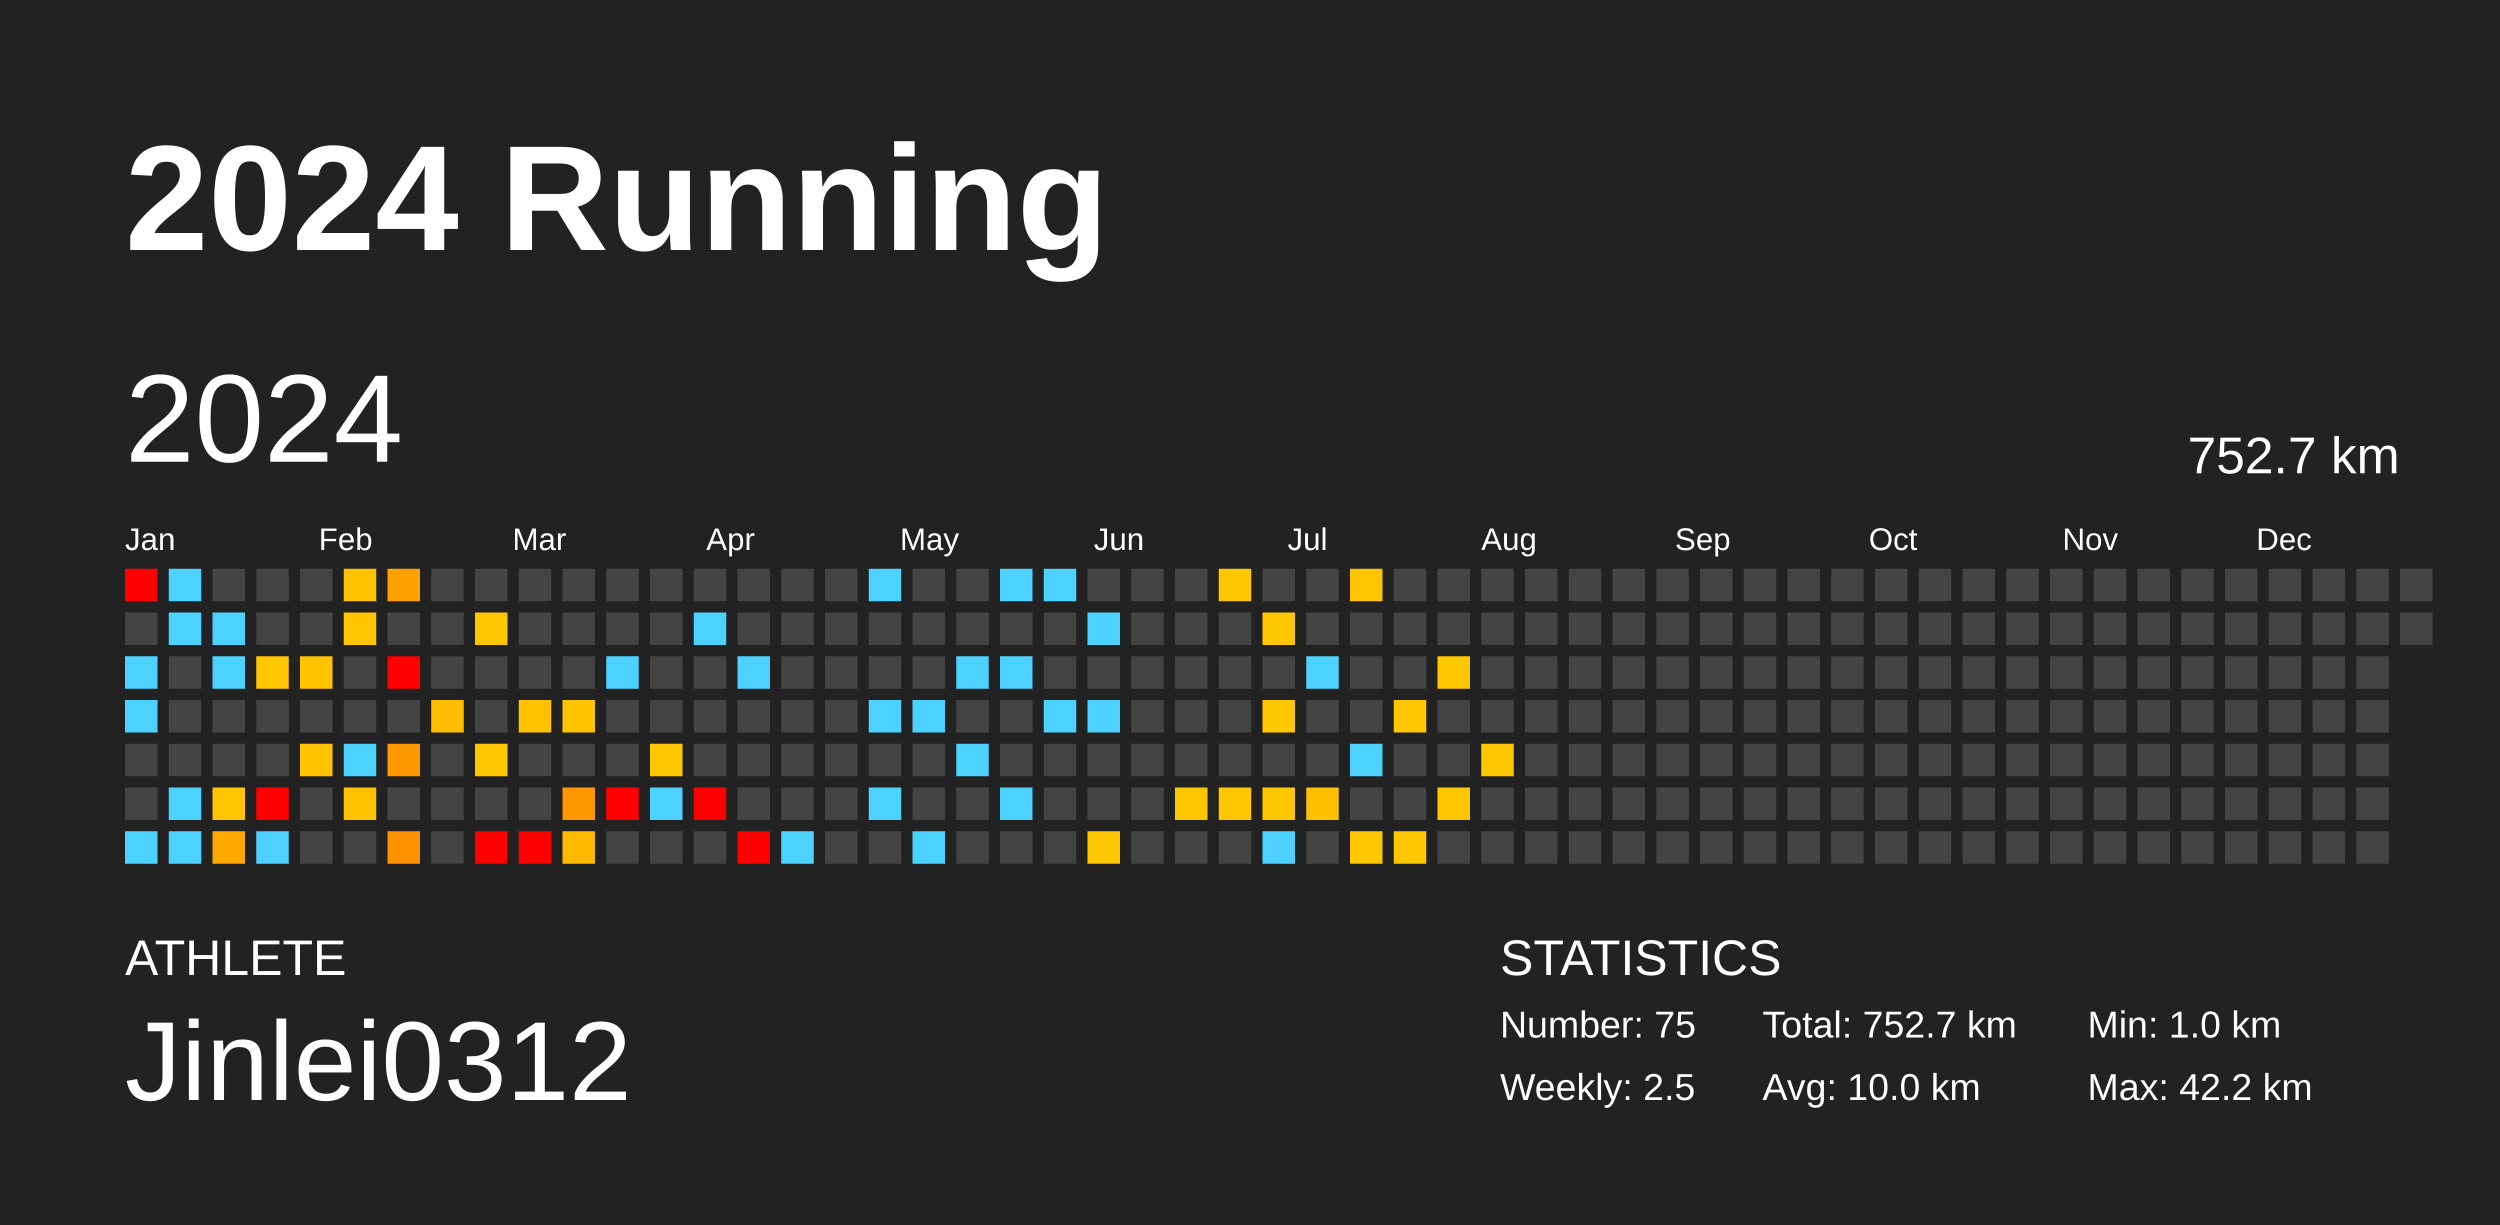
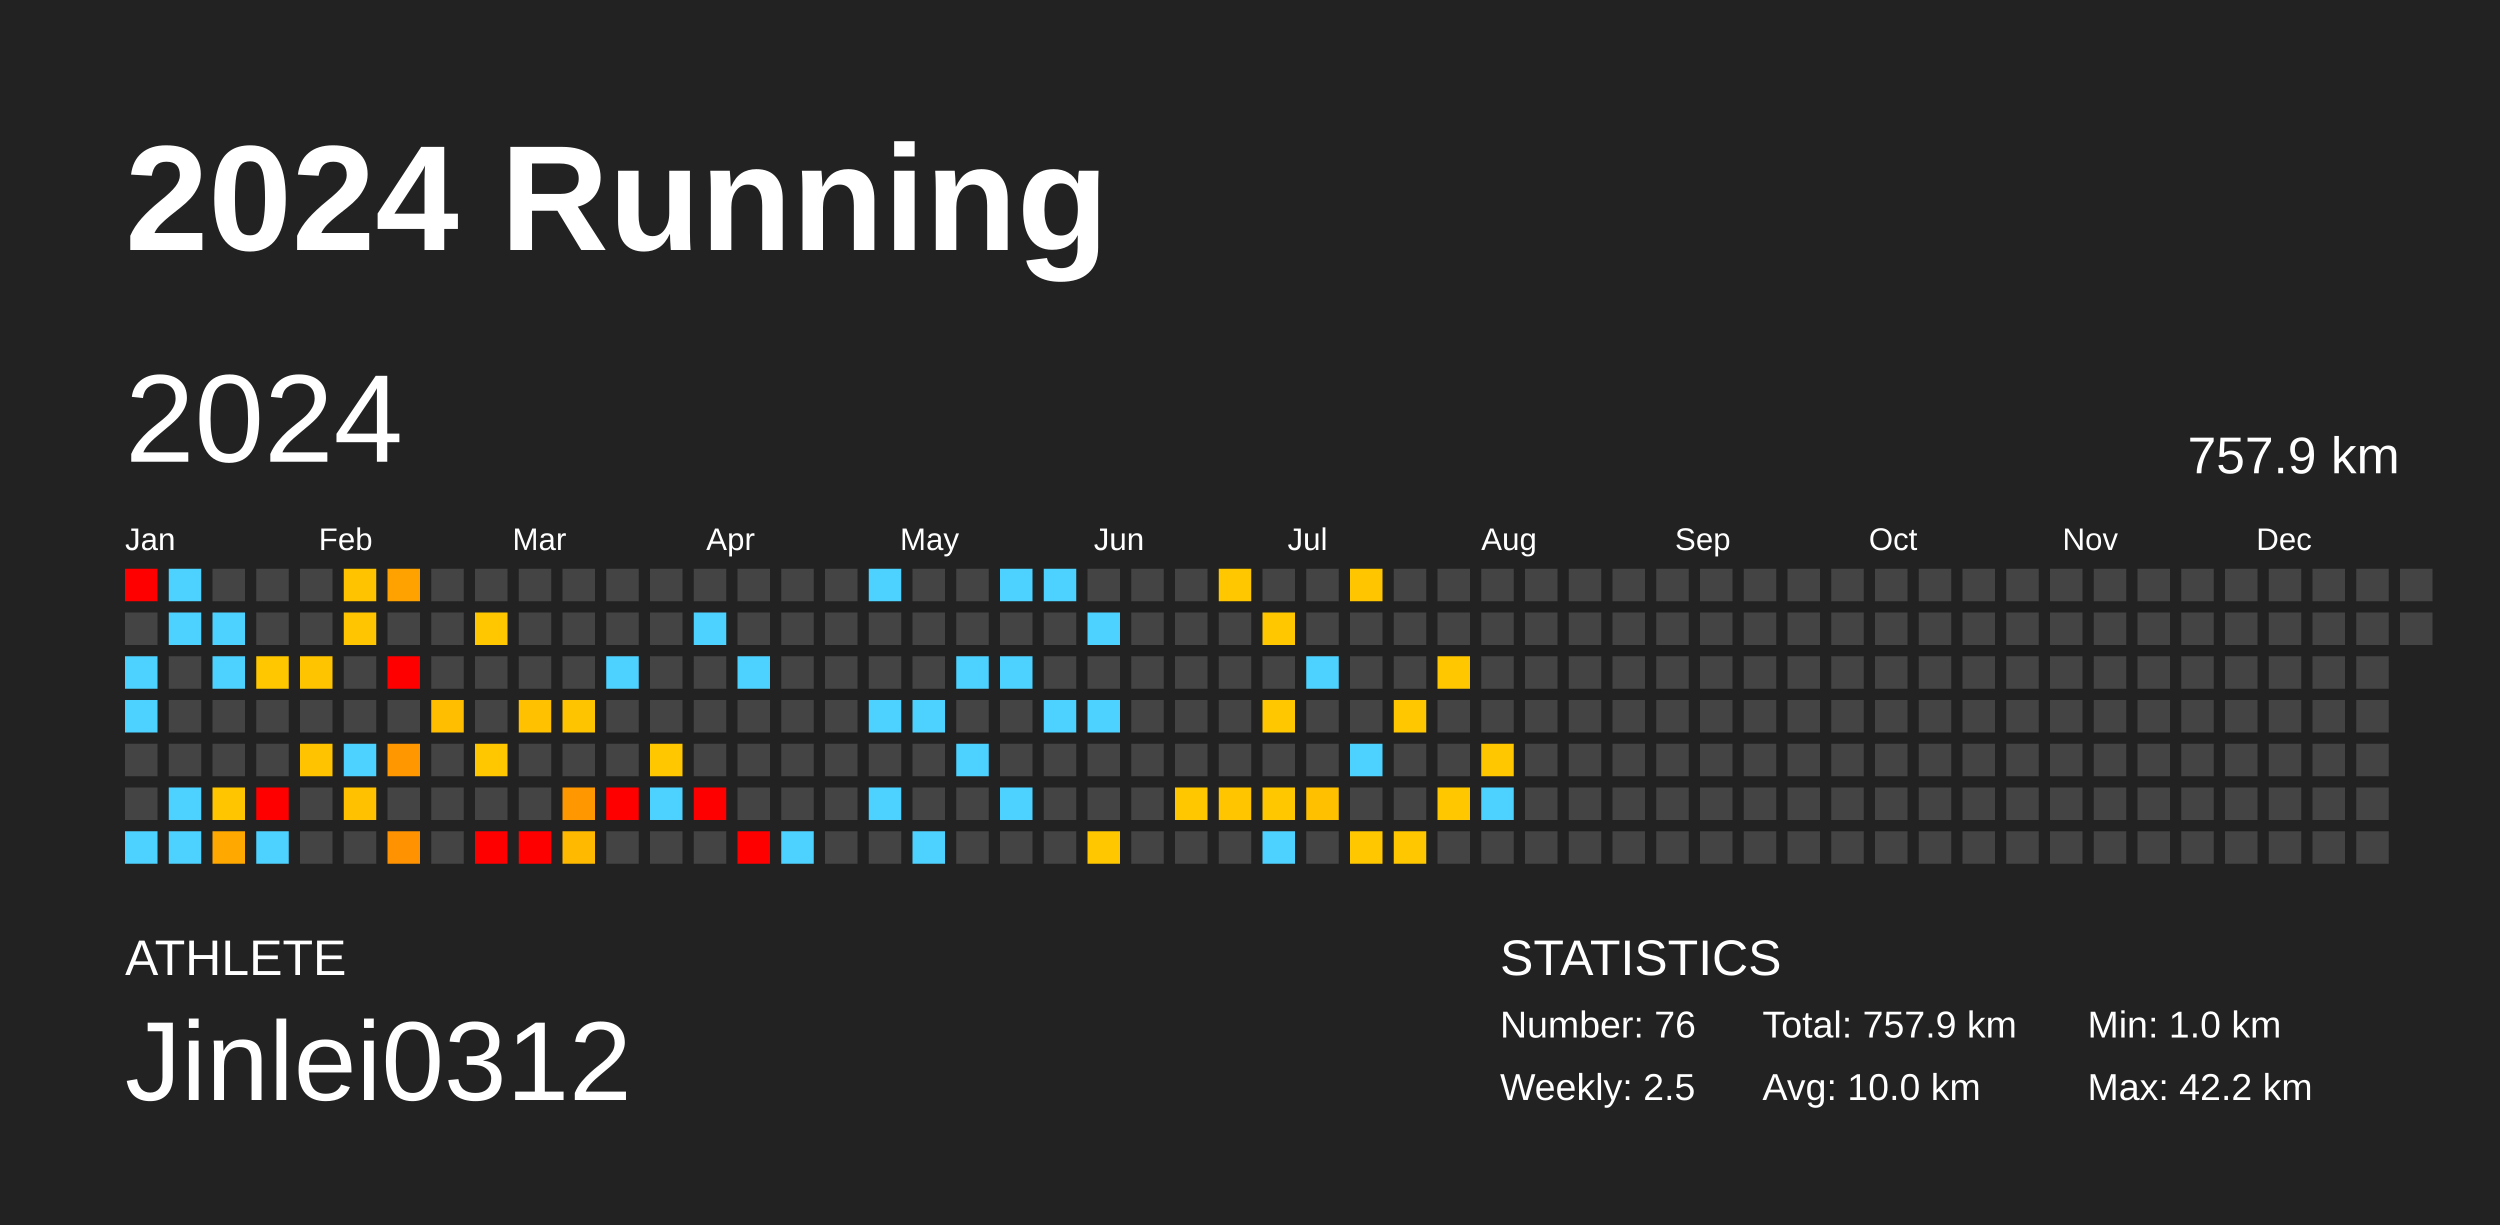
<svg xmlns="http://www.w3.org/2000/svg" baseProfile="full" height="98mm" version="1.1" viewBox="0,0,200,98" width="200mm">
  <defs />
  <rect fill="#222222" height="98" width="200" x="0" y="0" />
  <text fill="#FFFFFF" style="font-size:12px; font-family:Arial; font-weight:bold;" x="10" y="20">2024 Running</text>
  <text fill="#FFFFFF" style="font-size:4px; font-family:Arial" x="10" y="78">ATHLETE</text>
  <text fill="#FFFFFF" style="font-size:9px; font-family:Arial" x="10" y="88">Jinlei0312</text>
  <text fill="#FFFFFF" style="font-size:4px; font-family:Arial" x="120" y="78">STATISTICS</text>
-   <text fill="#FFFFFF" style="font-size:3px; font-family:Arial" x="120" y="83">Number: 75</text>
+   <text fill="#FFFFFF" style="font-size:3px; font-family:Arial" x="120" y="83">Number: 76</text>
  <text fill="#FFFFFF" style="font-size:3px; font-family:Arial" x="120" y="88">Weekly: 2.5</text>
-   <text fill="#FFFFFF" style="font-size:3px; font-family:Arial" x="141" y="83">Total: 752.7 km</text>
+   <text fill="#FFFFFF" style="font-size:3px; font-family:Arial" x="141" y="83">Total: 757.9 km</text>
  <text fill="#FFFFFF" style="font-size:3px; font-family:Arial" x="141" y="88">Avg: 10.0 km</text>
  <text fill="#FFFFFF" style="font-size:3px; font-family:Arial" x="167" y="83">Min: 1.0 km</text>
  <text fill="#FFFFFF" style="font-size:3px; font-family:Arial" x="167" y="88">Max: 42.2 km</text>
  <text dominant-baseline="hanging" fill="#FFFFFF" style="font-size:10.0px; font-family:Arial;" x="10" y="30">2024</text>
-   <text dominant-baseline="hanging" fill="#FFFFFF" style="font-size:4.125px; font-family:Arial;" x="175" y="35">752.7 km</text>
+   <text dominant-baseline="hanging" fill="#FFFFFF" style="font-size:4.125px; font-family:Arial;" x="175" y="35">757.9 km</text>
  <text fill="#FFFFFF" style="font-size:2.5px; font-family:Arial" x="10.0" y="44">Jan</text>
  <text fill="#FFFFFF" style="font-size:2.5px; font-family:Arial" x="25.5" y="44">Feb</text>
  <text fill="#FFFFFF" style="font-size:2.5px; font-family:Arial" x="41.0" y="44">Mar</text>
  <text fill="#FFFFFF" style="font-size:2.5px; font-family:Arial" x="56.5" y="44">Apr</text>
  <text fill="#FFFFFF" style="font-size:2.5px; font-family:Arial" x="72.0" y="44">May</text>
  <text fill="#FFFFFF" style="font-size:2.5px; font-family:Arial" x="87.5" y="44">Jun</text>
  <text fill="#FFFFFF" style="font-size:2.5px; font-family:Arial" x="103.0" y="44">Jul</text>
  <text fill="#FFFFFF" style="font-size:2.5px; font-family:Arial" x="118.5" y="44">Aug</text>
  <text fill="#FFFFFF" style="font-size:2.5px; font-family:Arial" x="134.0" y="44">Sep</text>
  <text fill="#FFFFFF" style="font-size:2.5px; font-family:Arial" x="149.5" y="44">Oct</text>
  <text fill="#FFFFFF" style="font-size:2.5px; font-family:Arial" x="165.0" y="44">Nov</text>
  <text fill="#FFFFFF" style="font-size:2.5px; font-family:Arial" x="180.5" y="44">Dec</text>
  <rect fill="red" height="2.6" width="2.6" x="10.0" y="45.5" />
  <rect fill="#444444" height="2.6" width="2.6" x="10.0" y="49.0" />
  <rect fill="#4dd2ff" height="2.6" width="2.6" x="10.0" y="52.5" />
  <rect fill="#4dd2ff" height="2.6" width="2.6" x="10.0" y="56.0" />
  <rect fill="#444444" height="2.6" width="2.6" x="10.0" y="59.5" />
  <rect fill="#444444" height="2.6" width="2.6" x="10.0" y="63.0" />
  <rect fill="#4dd2ff" height="2.6" width="2.6" x="10.0" y="66.5" />
  <rect fill="#4dd2ff" height="2.6" width="2.6" x="13.5" y="45.5" />
  <rect fill="#4dd2ff" height="2.6" width="2.6" x="13.5" y="49.0" />
  <rect fill="#444444" height="2.6" width="2.6" x="13.5" y="52.5" />
  <rect fill="#444444" height="2.6" width="2.6" x="13.5" y="56.0" />
  <rect fill="#444444" height="2.6" width="2.6" x="13.5" y="59.5" />
  <rect fill="#4dd2ff" height="2.6" width="2.6" x="13.5" y="63.0" />
  <rect fill="#4dd2ff" height="2.6" width="2.6" x="13.5" y="66.5" />
  <rect fill="#444444" height="2.6" width="2.6" x="17.0" y="45.5" />
  <rect fill="#4dd2ff" height="2.6" width="2.6" x="17.0" y="49.0" />
  <rect fill="#4dd2ff" height="2.6" width="2.6" x="17.0" y="52.5" />
  <rect fill="#444444" height="2.6" width="2.6" x="17.0" y="56.0" />
  <rect fill="#444444" height="2.6" width="2.6" x="17.0" y="59.5" />
  <rect fill="#ffc600" height="2.6" width="2.6" x="17.0" y="63.0" />
  <rect fill="#ffa800" height="2.6" width="2.6" x="17.0" y="66.5" />
  <rect fill="#444444" height="2.6" width="2.6" x="20.5" y="45.5" />
  <rect fill="#444444" height="2.6" width="2.6" x="20.5" y="49.0" />
  <rect fill="#ffc700" height="2.6" width="2.6" x="20.5" y="52.5" />
  <rect fill="#444444" height="2.6" width="2.6" x="20.5" y="56.0" />
  <rect fill="#444444" height="2.6" width="2.6" x="20.5" y="59.5" />
  <rect fill="red" height="2.6" width="2.6" x="20.5" y="63.0" />
  <rect fill="#4dd2ff" height="2.6" width="2.6" x="20.5" y="66.5" />
  <rect fill="#444444" height="2.6" width="2.6" x="24.0" y="45.5" />
  <rect fill="#444444" height="2.6" width="2.6" x="24.0" y="49.0" />
  <rect fill="#ffc400" height="2.6" width="2.6" x="24.0" y="52.5" />
  <rect fill="#444444" height="2.6" width="2.6" x="24.0" y="56.0" />
  <rect fill="#ffc300" height="2.6" width="2.6" x="24.0" y="59.5" />
  <rect fill="#444444" height="2.6" width="2.6" x="24.0" y="63.0" />
  <rect fill="#444444" height="2.6" width="2.6" x="24.0" y="66.5" />
  <rect fill="#ffc300" height="2.6" width="2.6" x="27.5" y="45.5" />
  <rect fill="#ffc500" height="2.6" width="2.6" x="27.5" y="49.0" />
  <rect fill="#444444" height="2.6" width="2.6" x="27.5" y="52.5" />
  <rect fill="#444444" height="2.6" width="2.6" x="27.5" y="56.0" />
  <rect fill="#4dd2ff" height="2.6" width="2.6" x="27.5" y="59.5" />
  <rect fill="#ffc100" height="2.6" width="2.6" x="27.5" y="63.0" />
  <rect fill="#444444" height="2.6" width="2.6" x="27.5" y="66.5" />
  <rect fill="#ffa200" height="2.6" width="2.6" x="31.0" y="45.5" />
  <rect fill="#444444" height="2.6" width="2.6" x="31.0" y="49.0" />
  <rect fill="red" height="2.6" width="2.6" x="31.0" y="52.5" />
  <rect fill="#444444" height="2.6" width="2.6" x="31.0" y="56.0" />
  <rect fill="#ff9800" height="2.6" width="2.6" x="31.0" y="59.5" />
  <rect fill="#444444" height="2.6" width="2.6" x="31.0" y="63.0" />
  <rect fill="#ff9200" height="2.6" width="2.6" x="31.0" y="66.5" />
  <rect fill="#444444" height="2.6" width="2.6" x="34.5" y="45.5" />
  <rect fill="#444444" height="2.6" width="2.6" x="34.5" y="49.0" />
  <rect fill="#444444" height="2.6" width="2.6" x="34.5" y="52.5" />
  <rect fill="#ffbf00" height="2.6" width="2.6" x="34.5" y="56.0" />
  <rect fill="#444444" height="2.6" width="2.6" x="34.5" y="59.5" />
  <rect fill="#444444" height="2.6" width="2.6" x="34.5" y="63.0" />
  <rect fill="#444444" height="2.6" width="2.6" x="34.5" y="66.5" />
  <rect fill="#444444" height="2.6" width="2.6" x="38.0" y="45.5" />
  <rect fill="#ffc700" height="2.6" width="2.6" x="38.0" y="49.0" />
  <rect fill="#444444" height="2.6" width="2.6" x="38.0" y="52.5" />
  <rect fill="#444444" height="2.6" width="2.6" x="38.0" y="56.0" />
  <rect fill="#ffc700" height="2.6" width="2.6" x="38.0" y="59.5" />
  <rect fill="#444444" height="2.6" width="2.6" x="38.0" y="63.0" />
  <rect fill="red" height="2.6" width="2.6" x="38.0" y="66.5" />
  <rect fill="#444444" height="2.6" width="2.6" x="41.5" y="45.5" />
  <rect fill="#444444" height="2.6" width="2.6" x="41.5" y="49.0" />
  <rect fill="#444444" height="2.6" width="2.6" x="41.5" y="52.5" />
  <rect fill="#ffc100" height="2.6" width="2.6" x="41.5" y="56.0" />
  <rect fill="#444444" height="2.6" width="2.6" x="41.5" y="59.5" />
  <rect fill="#444444" height="2.6" width="2.6" x="41.5" y="63.0" />
  <rect fill="red" height="2.6" width="2.6" x="41.5" y="66.5" />
  <rect fill="#444444" height="2.6" width="2.6" x="45.0" y="45.5" />
  <rect fill="#444444" height="2.6" width="2.6" x="45.0" y="49.0" />
  <rect fill="#444444" height="2.6" width="2.6" x="45.0" y="52.5" />
  <rect fill="#ffc400" height="2.6" width="2.6" x="45.0" y="56.0" />
  <rect fill="#444444" height="2.6" width="2.6" x="45.0" y="59.5" />
  <rect fill="#ff9800" height="2.6" width="2.6" x="45.0" y="63.0" />
  <rect fill="#ffba00" height="2.6" width="2.6" x="45.0" y="66.5" />
  <rect fill="#444444" height="2.6" width="2.6" x="48.5" y="45.5" />
  <rect fill="#444444" height="2.6" width="2.6" x="48.5" y="49.0" />
  <rect fill="#4dd2ff" height="2.6" width="2.6" x="48.5" y="52.5" />
  <rect fill="#444444" height="2.6" width="2.6" x="48.5" y="56.0" />
  <rect fill="#444444" height="2.6" width="2.6" x="48.5" y="59.5" />
  <rect fill="red" height="2.6" width="2.6" x="48.5" y="63.0" />
  <rect fill="#444444" height="2.6" width="2.6" x="48.5" y="66.5" />
  <rect fill="#444444" height="2.6" width="2.6" x="52.0" y="45.5" />
  <rect fill="#444444" height="2.6" width="2.6" x="52.0" y="49.0" />
  <rect fill="#444444" height="2.6" width="2.6" x="52.0" y="52.5" />
  <rect fill="#444444" height="2.6" width="2.6" x="52.0" y="56.0" />
  <rect fill="#ffc700" height="2.6" width="2.6" x="52.0" y="59.5" />
  <rect fill="#4dd2ff" height="2.6" width="2.6" x="52.0" y="63.0" />
  <rect fill="#444444" height="2.6" width="2.6" x="52.0" y="66.5" />
  <rect fill="#444444" height="2.6" width="2.6" x="55.5" y="45.5" />
  <rect fill="#4dd2ff" height="2.6" width="2.6" x="55.5" y="49.0" />
  <rect fill="#444444" height="2.6" width="2.6" x="55.5" y="52.5" />
  <rect fill="#444444" height="2.6" width="2.6" x="55.5" y="56.0" />
  <rect fill="#444444" height="2.6" width="2.6" x="55.5" y="59.5" />
  <rect fill="red" height="2.6" width="2.6" x="55.5" y="63.0" />
  <rect fill="#444444" height="2.6" width="2.6" x="55.5" y="66.5" />
  <rect fill="#444444" height="2.6" width="2.6" x="59.0" y="45.5" />
  <rect fill="#444444" height="2.6" width="2.6" x="59.0" y="49.0" />
  <rect fill="#4dd2ff" height="2.6" width="2.6" x="59.0" y="52.5" />
  <rect fill="#444444" height="2.6" width="2.6" x="59.0" y="56.0" />
  <rect fill="#444444" height="2.6" width="2.6" x="59.0" y="59.5" />
  <rect fill="#444444" height="2.6" width="2.6" x="59.0" y="63.0" />
  <rect fill="red" height="2.6" width="2.6" x="59.0" y="66.5" />
  <rect fill="#444444" height="2.6" width="2.6" x="62.5" y="45.5" />
  <rect fill="#444444" height="2.6" width="2.6" x="62.5" y="49.0" />
  <rect fill="#444444" height="2.6" width="2.6" x="62.5" y="52.5" />
  <rect fill="#444444" height="2.6" width="2.6" x="62.5" y="56.0" />
  <rect fill="#444444" height="2.6" width="2.6" x="62.5" y="59.5" />
  <rect fill="#444444" height="2.6" width="2.6" x="62.5" y="63.0" />
  <rect fill="#4dd2ff" height="2.6" width="2.6" x="62.5" y="66.5" />
  <rect fill="#444444" height="2.6" width="2.6" x="66.0" y="45.5" />
  <rect fill="#444444" height="2.6" width="2.6" x="66.0" y="49.0" />
  <rect fill="#444444" height="2.6" width="2.6" x="66.0" y="52.5" />
  <rect fill="#444444" height="2.6" width="2.6" x="66.0" y="56.0" />
  <rect fill="#444444" height="2.6" width="2.6" x="66.0" y="59.5" />
  <rect fill="#444444" height="2.6" width="2.6" x="66.0" y="63.0" />
  <rect fill="#444444" height="2.6" width="2.6" x="66.0" y="66.5" />
  <rect fill="#4dd2ff" height="2.6" width="2.6" x="69.5" y="45.5" />
  <rect fill="#444444" height="2.6" width="2.6" x="69.5" y="49.0" />
  <rect fill="#444444" height="2.6" width="2.6" x="69.5" y="52.5" />
  <rect fill="#4dd2ff" height="2.6" width="2.6" x="69.5" y="56.0" />
  <rect fill="#444444" height="2.6" width="2.6" x="69.5" y="59.5" />
  <rect fill="#4dd2ff" height="2.6" width="2.6" x="69.5" y="63.0" />
  <rect fill="#444444" height="2.6" width="2.6" x="69.5" y="66.5" />
  <rect fill="#444444" height="2.6" width="2.6" x="73.0" y="45.5" />
  <rect fill="#444444" height="2.6" width="2.6" x="73.0" y="49.0" />
  <rect fill="#444444" height="2.6" width="2.6" x="73.0" y="52.5" />
  <rect fill="#4dd2ff" height="2.6" width="2.6" x="73.0" y="56.0" />
  <rect fill="#444444" height="2.6" width="2.6" x="73.0" y="59.5" />
  <rect fill="#444444" height="2.6" width="2.6" x="73.0" y="63.0" />
  <rect fill="#4dd2ff" height="2.6" width="2.6" x="73.0" y="66.5" />
  <rect fill="#444444" height="2.6" width="2.6" x="76.5" y="45.5" />
  <rect fill="#444444" height="2.6" width="2.6" x="76.5" y="49.0" />
  <rect fill="#4dd2ff" height="2.6" width="2.6" x="76.5" y="52.5" />
  <rect fill="#444444" height="2.6" width="2.6" x="76.5" y="56.0" />
  <rect fill="#4dd2ff" height="2.6" width="2.6" x="76.5" y="59.5" />
  <rect fill="#444444" height="2.6" width="2.6" x="76.5" y="63.0" />
  <rect fill="#444444" height="2.6" width="2.6" x="76.5" y="66.5" />
  <rect fill="#4dd2ff" height="2.6" width="2.6" x="80.0" y="45.5" />
  <rect fill="#444444" height="2.6" width="2.6" x="80.0" y="49.0" />
  <rect fill="#4dd2ff" height="2.6" width="2.6" x="80.0" y="52.5" />
  <rect fill="#444444" height="2.6" width="2.6" x="80.0" y="56.0" />
  <rect fill="#444444" height="2.6" width="2.6" x="80.0" y="59.5" />
  <rect fill="#4dd2ff" height="2.6" width="2.6" x="80.0" y="63.0" />
  <rect fill="#444444" height="2.6" width="2.6" x="80.0" y="66.5" />
  <rect fill="#4dd2ff" height="2.6" width="2.6" x="83.5" y="45.5" />
  <rect fill="#444444" height="2.6" width="2.6" x="83.5" y="49.0" />
  <rect fill="#444444" height="2.6" width="2.6" x="83.5" y="52.5" />
  <rect fill="#4dd2ff" height="2.6" width="2.6" x="83.5" y="56.0" />
  <rect fill="#444444" height="2.6" width="2.6" x="83.5" y="59.5" />
  <rect fill="#444444" height="2.6" width="2.6" x="83.5" y="63.0" />
  <rect fill="#444444" height="2.6" width="2.6" x="83.5" y="66.5" />
  <rect fill="#444444" height="2.6" width="2.6" x="87.0" y="45.5" />
  <rect fill="#4dd2ff" height="2.6" width="2.6" x="87.0" y="49.0" />
  <rect fill="#444444" height="2.6" width="2.6" x="87.0" y="52.5" />
  <rect fill="#4dd2ff" height="2.6" width="2.6" x="87.0" y="56.0" />
  <rect fill="#444444" height="2.6" width="2.6" x="87.0" y="59.5" />
  <rect fill="#444444" height="2.6" width="2.6" x="87.0" y="63.0" />
  <rect fill="#ffc700" height="2.6" width="2.6" x="87.0" y="66.5" />
  <rect fill="#444444" height="2.6" width="2.6" x="90.5" y="45.5" />
  <rect fill="#444444" height="2.6" width="2.6" x="90.5" y="49.0" />
  <rect fill="#444444" height="2.6" width="2.6" x="90.5" y="52.5" />
  <rect fill="#444444" height="2.6" width="2.6" x="90.5" y="56.0" />
  <rect fill="#444444" height="2.6" width="2.6" x="90.5" y="59.5" />
  <rect fill="#444444" height="2.6" width="2.6" x="90.5" y="63.0" />
  <rect fill="#444444" height="2.6" width="2.6" x="90.5" y="66.5" />
  <rect fill="#444444" height="2.6" width="2.6" x="94.0" y="45.5" />
  <rect fill="#444444" height="2.6" width="2.6" x="94.0" y="49.0" />
  <rect fill="#444444" height="2.6" width="2.6" x="94.0" y="52.5" />
  <rect fill="#444444" height="2.6" width="2.6" x="94.0" y="56.0" />
  <rect fill="#444444" height="2.6" width="2.6" x="94.0" y="59.5" />
  <rect fill="#ffc700" height="2.6" width="2.6" x="94.0" y="63.0" />
  <rect fill="#444444" height="2.6" width="2.6" x="94.0" y="66.5" />
  <rect fill="#ffc700" height="2.6" width="2.6" x="97.5" y="45.5" />
  <rect fill="#444444" height="2.6" width="2.6" x="97.5" y="49.0" />
  <rect fill="#444444" height="2.6" width="2.6" x="97.5" y="52.5" />
  <rect fill="#444444" height="2.6" width="2.6" x="97.5" y="56.0" />
  <rect fill="#444444" height="2.6" width="2.6" x="97.5" y="59.5" />
  <rect fill="#ffc600" height="2.6" width="2.6" x="97.5" y="63.0" />
  <rect fill="#444444" height="2.6" width="2.6" x="97.5" y="66.5" />
  <rect fill="#444444" height="2.6" width="2.6" x="101.0" y="45.5" />
  <rect fill="#ffc700" height="2.6" width="2.6" x="101.0" y="49.0" />
  <rect fill="#444444" height="2.6" width="2.6" x="101.0" y="52.5" />
  <rect fill="#ffc700" height="2.6" width="2.6" x="101.0" y="56.0" />
  <rect fill="#444444" height="2.6" width="2.6" x="101.0" y="59.5" />
  <rect fill="#ffc700" height="2.6" width="2.6" x="101.0" y="63.0" />
  <rect fill="#4dd2ff" height="2.6" width="2.6" x="101.0" y="66.5" />
  <rect fill="#444444" height="2.6" width="2.6" x="104.5" y="45.5" />
  <rect fill="#444444" height="2.6" width="2.6" x="104.5" y="49.0" />
  <rect fill="#4dd2ff" height="2.6" width="2.6" x="104.5" y="52.5" />
  <rect fill="#444444" height="2.6" width="2.6" x="104.5" y="56.0" />
  <rect fill="#444444" height="2.6" width="2.6" x="104.5" y="59.5" />
  <rect fill="#ffc000" height="2.6" width="2.6" x="104.5" y="63.0" />
  <rect fill="#444444" height="2.6" width="2.6" x="104.5" y="66.5" />
  <rect fill="#ffc600" height="2.6" width="2.6" x="108.0" y="45.5" />
  <rect fill="#444444" height="2.6" width="2.6" x="108.0" y="49.0" />
  <rect fill="#444444" height="2.6" width="2.6" x="108.0" y="52.5" />
  <rect fill="#444444" height="2.6" width="2.6" x="108.0" y="56.0" />
  <rect fill="#4dd2ff" height="2.6" width="2.6" x="108.0" y="59.5" />
  <rect fill="#444444" height="2.6" width="2.6" x="108.0" y="63.0" />
  <rect fill="#ffc700" height="2.6" width="2.6" x="108.0" y="66.5" />
  <rect fill="#444444" height="2.6" width="2.6" x="111.5" y="45.5" />
  <rect fill="#444444" height="2.6" width="2.6" x="111.5" y="49.0" />
  <rect fill="#444444" height="2.6" width="2.6" x="111.5" y="52.5" />
  <rect fill="#ffc700" height="2.6" width="2.6" x="111.5" y="56.0" />
  <rect fill="#444444" height="2.6" width="2.6" x="111.5" y="59.5" />
  <rect fill="#444444" height="2.6" width="2.6" x="111.5" y="63.0" />
  <rect fill="#ffc700" height="2.6" width="2.6" x="111.5" y="66.5" />
  <rect fill="#444444" height="2.6" width="2.6" x="115.0" y="45.5" />
  <rect fill="#444444" height="2.6" width="2.6" x="115.0" y="49.0" />
  <rect fill="#ffc700" height="2.6" width="2.6" x="115.0" y="52.5" />
  <rect fill="#444444" height="2.6" width="2.6" x="115.0" y="56.0" />
  <rect fill="#444444" height="2.6" width="2.6" x="115.0" y="59.5" />
  <rect fill="#ffc700" height="2.6" width="2.6" x="115.0" y="63.0" />
  <rect fill="#444444" height="2.6" width="2.6" x="115.0" y="66.5" />
  <rect fill="#444444" height="2.6" width="2.6" x="118.5" y="45.5" />
  <rect fill="#444444" height="2.6" width="2.6" x="118.5" y="49.0" />
  <rect fill="#444444" height="2.6" width="2.6" x="118.5" y="52.5" />
  <rect fill="#444444" height="2.6" width="2.6" x="118.5" y="56.0" />
  <rect fill="#ffc700" height="2.6" width="2.6" x="118.5" y="59.5" />
-   <rect fill="#444444" height="2.6" width="2.6" x="118.5" y="63.0" />
+   <rect fill="#4dd2ff" height="2.6" width="2.6" x="118.5" y="63.0" />
  <rect fill="#444444" height="2.6" width="2.6" x="118.5" y="66.5" />
  <rect fill="#444444" height="2.6" width="2.6" x="122.0" y="45.5" />
  <rect fill="#444444" height="2.6" width="2.6" x="122.0" y="49.0" />
  <rect fill="#444444" height="2.6" width="2.6" x="122.0" y="52.5" />
  <rect fill="#444444" height="2.6" width="2.6" x="122.0" y="56.0" />
  <rect fill="#444444" height="2.6" width="2.6" x="122.0" y="59.5" />
  <rect fill="#444444" height="2.6" width="2.6" x="122.0" y="63.0" />
  <rect fill="#444444" height="2.6" width="2.6" x="122.0" y="66.5" />
  <rect fill="#444444" height="2.6" width="2.6" x="125.5" y="45.5" />
  <rect fill="#444444" height="2.6" width="2.6" x="125.5" y="49.0" />
  <rect fill="#444444" height="2.6" width="2.6" x="125.5" y="52.5" />
  <rect fill="#444444" height="2.6" width="2.6" x="125.5" y="56.0" />
  <rect fill="#444444" height="2.6" width="2.6" x="125.5" y="59.5" />
  <rect fill="#444444" height="2.6" width="2.6" x="125.5" y="63.0" />
  <rect fill="#444444" height="2.6" width="2.6" x="125.5" y="66.5" />
  <rect fill="#444444" height="2.6" width="2.6" x="129.0" y="45.5" />
  <rect fill="#444444" height="2.6" width="2.6" x="129.0" y="49.0" />
  <rect fill="#444444" height="2.6" width="2.6" x="129.0" y="52.5" />
  <rect fill="#444444" height="2.6" width="2.6" x="129.0" y="56.0" />
  <rect fill="#444444" height="2.6" width="2.6" x="129.0" y="59.5" />
  <rect fill="#444444" height="2.6" width="2.6" x="129.0" y="63.0" />
  <rect fill="#444444" height="2.6" width="2.6" x="129.0" y="66.5" />
  <rect fill="#444444" height="2.6" width="2.6" x="132.5" y="45.5" />
  <rect fill="#444444" height="2.6" width="2.6" x="132.5" y="49.0" />
  <rect fill="#444444" height="2.6" width="2.6" x="132.5" y="52.5" />
  <rect fill="#444444" height="2.6" width="2.6" x="132.5" y="56.0" />
  <rect fill="#444444" height="2.6" width="2.6" x="132.5" y="59.5" />
  <rect fill="#444444" height="2.6" width="2.6" x="132.5" y="63.0" />
  <rect fill="#444444" height="2.6" width="2.6" x="132.5" y="66.5" />
  <rect fill="#444444" height="2.6" width="2.6" x="136.0" y="45.5" />
  <rect fill="#444444" height="2.6" width="2.6" x="136.0" y="49.0" />
  <rect fill="#444444" height="2.6" width="2.6" x="136.0" y="52.5" />
  <rect fill="#444444" height="2.6" width="2.6" x="136.0" y="56.0" />
  <rect fill="#444444" height="2.6" width="2.6" x="136.0" y="59.5" />
  <rect fill="#444444" height="2.6" width="2.6" x="136.0" y="63.0" />
  <rect fill="#444444" height="2.6" width="2.6" x="136.0" y="66.5" />
  <rect fill="#444444" height="2.6" width="2.6" x="139.5" y="45.5" />
  <rect fill="#444444" height="2.6" width="2.6" x="139.5" y="49.0" />
  <rect fill="#444444" height="2.6" width="2.6" x="139.5" y="52.5" />
  <rect fill="#444444" height="2.6" width="2.6" x="139.5" y="56.0" />
  <rect fill="#444444" height="2.6" width="2.6" x="139.5" y="59.5" />
  <rect fill="#444444" height="2.6" width="2.6" x="139.5" y="63.0" />
  <rect fill="#444444" height="2.6" width="2.6" x="139.5" y="66.5" />
  <rect fill="#444444" height="2.6" width="2.6" x="143.0" y="45.5" />
  <rect fill="#444444" height="2.6" width="2.6" x="143.0" y="49.0" />
  <rect fill="#444444" height="2.6" width="2.6" x="143.0" y="52.5" />
  <rect fill="#444444" height="2.6" width="2.6" x="143.0" y="56.0" />
  <rect fill="#444444" height="2.6" width="2.6" x="143.0" y="59.5" />
  <rect fill="#444444" height="2.6" width="2.6" x="143.0" y="63.0" />
  <rect fill="#444444" height="2.6" width="2.6" x="143.0" y="66.5" />
  <rect fill="#444444" height="2.6" width="2.6" x="146.5" y="45.5" />
  <rect fill="#444444" height="2.6" width="2.6" x="146.5" y="49.0" />
  <rect fill="#444444" height="2.6" width="2.6" x="146.5" y="52.5" />
  <rect fill="#444444" height="2.6" width="2.6" x="146.5" y="56.0" />
  <rect fill="#444444" height="2.6" width="2.6" x="146.5" y="59.5" />
  <rect fill="#444444" height="2.6" width="2.6" x="146.5" y="63.0" />
  <rect fill="#444444" height="2.6" width="2.6" x="146.5" y="66.5" />
  <rect fill="#444444" height="2.6" width="2.6" x="150.0" y="45.5" />
  <rect fill="#444444" height="2.6" width="2.6" x="150.0" y="49.0" />
  <rect fill="#444444" height="2.6" width="2.6" x="150.0" y="52.5" />
  <rect fill="#444444" height="2.6" width="2.6" x="150.0" y="56.0" />
  <rect fill="#444444" height="2.6" width="2.6" x="150.0" y="59.5" />
  <rect fill="#444444" height="2.6" width="2.6" x="150.0" y="63.0" />
  <rect fill="#444444" height="2.6" width="2.6" x="150.0" y="66.5" />
  <rect fill="#444444" height="2.6" width="2.6" x="153.5" y="45.5" />
  <rect fill="#444444" height="2.6" width="2.6" x="153.5" y="49.0" />
  <rect fill="#444444" height="2.6" width="2.6" x="153.5" y="52.5" />
  <rect fill="#444444" height="2.6" width="2.6" x="153.5" y="56.0" />
  <rect fill="#444444" height="2.6" width="2.6" x="153.5" y="59.5" />
  <rect fill="#444444" height="2.6" width="2.6" x="153.5" y="63.0" />
  <rect fill="#444444" height="2.6" width="2.6" x="153.5" y="66.5" />
  <rect fill="#444444" height="2.6" width="2.6" x="157.0" y="45.5" />
  <rect fill="#444444" height="2.6" width="2.6" x="157.0" y="49.0" />
  <rect fill="#444444" height="2.6" width="2.6" x="157.0" y="52.5" />
  <rect fill="#444444" height="2.6" width="2.6" x="157.0" y="56.0" />
  <rect fill="#444444" height="2.6" width="2.6" x="157.0" y="59.5" />
  <rect fill="#444444" height="2.6" width="2.6" x="157.0" y="63.0" />
  <rect fill="#444444" height="2.6" width="2.6" x="157.0" y="66.5" />
  <rect fill="#444444" height="2.6" width="2.6" x="160.5" y="45.5" />
  <rect fill="#444444" height="2.6" width="2.6" x="160.5" y="49.0" />
  <rect fill="#444444" height="2.6" width="2.6" x="160.5" y="52.5" />
  <rect fill="#444444" height="2.6" width="2.6" x="160.5" y="56.0" />
  <rect fill="#444444" height="2.6" width="2.6" x="160.5" y="59.5" />
  <rect fill="#444444" height="2.6" width="2.6" x="160.5" y="63.0" />
  <rect fill="#444444" height="2.6" width="2.6" x="160.5" y="66.5" />
  <rect fill="#444444" height="2.6" width="2.6" x="164.0" y="45.5" />
  <rect fill="#444444" height="2.6" width="2.6" x="164.0" y="49.0" />
  <rect fill="#444444" height="2.6" width="2.6" x="164.0" y="52.5" />
  <rect fill="#444444" height="2.6" width="2.6" x="164.0" y="56.0" />
  <rect fill="#444444" height="2.6" width="2.6" x="164.0" y="59.5" />
  <rect fill="#444444" height="2.6" width="2.6" x="164.0" y="63.0" />
  <rect fill="#444444" height="2.6" width="2.6" x="164.0" y="66.5" />
  <rect fill="#444444" height="2.6" width="2.6" x="167.5" y="45.5" />
  <rect fill="#444444" height="2.6" width="2.6" x="167.5" y="49.0" />
  <rect fill="#444444" height="2.6" width="2.6" x="167.5" y="52.5" />
  <rect fill="#444444" height="2.6" width="2.6" x="167.5" y="56.0" />
  <rect fill="#444444" height="2.6" width="2.6" x="167.5" y="59.5" />
  <rect fill="#444444" height="2.6" width="2.6" x="167.5" y="63.0" />
  <rect fill="#444444" height="2.6" width="2.6" x="167.5" y="66.5" />
  <rect fill="#444444" height="2.6" width="2.6" x="171.0" y="45.5" />
  <rect fill="#444444" height="2.6" width="2.6" x="171.0" y="49.0" />
  <rect fill="#444444" height="2.6" width="2.6" x="171.0" y="52.5" />
  <rect fill="#444444" height="2.6" width="2.6" x="171.0" y="56.0" />
  <rect fill="#444444" height="2.6" width="2.6" x="171.0" y="59.5" />
  <rect fill="#444444" height="2.6" width="2.6" x="171.0" y="63.0" />
  <rect fill="#444444" height="2.6" width="2.6" x="171.0" y="66.5" />
  <rect fill="#444444" height="2.6" width="2.6" x="174.5" y="45.5" />
  <rect fill="#444444" height="2.6" width="2.6" x="174.5" y="49.0" />
  <rect fill="#444444" height="2.6" width="2.6" x="174.5" y="52.5" />
  <rect fill="#444444" height="2.6" width="2.6" x="174.5" y="56.0" />
  <rect fill="#444444" height="2.6" width="2.6" x="174.5" y="59.5" />
  <rect fill="#444444" height="2.6" width="2.6" x="174.5" y="63.0" />
  <rect fill="#444444" height="2.6" width="2.6" x="174.5" y="66.5" />
  <rect fill="#444444" height="2.6" width="2.6" x="178.0" y="45.5" />
  <rect fill="#444444" height="2.6" width="2.6" x="178.0" y="49.0" />
  <rect fill="#444444" height="2.6" width="2.6" x="178.0" y="52.5" />
  <rect fill="#444444" height="2.6" width="2.6" x="178.0" y="56.0" />
  <rect fill="#444444" height="2.6" width="2.6" x="178.0" y="59.5" />
  <rect fill="#444444" height="2.6" width="2.6" x="178.0" y="63.0" />
  <rect fill="#444444" height="2.6" width="2.6" x="178.0" y="66.5" />
  <rect fill="#444444" height="2.6" width="2.6" x="181.5" y="45.5" />
  <rect fill="#444444" height="2.6" width="2.6" x="181.5" y="49.0" />
  <rect fill="#444444" height="2.6" width="2.6" x="181.5" y="52.5" />
  <rect fill="#444444" height="2.6" width="2.6" x="181.5" y="56.0" />
  <rect fill="#444444" height="2.6" width="2.6" x="181.5" y="59.5" />
  <rect fill="#444444" height="2.6" width="2.6" x="181.5" y="63.0" />
  <rect fill="#444444" height="2.6" width="2.6" x="181.5" y="66.5" />
  <rect fill="#444444" height="2.6" width="2.6" x="185.0" y="45.5" />
  <rect fill="#444444" height="2.6" width="2.6" x="185.0" y="49.0" />
  <rect fill="#444444" height="2.6" width="2.6" x="185.0" y="52.5" />
  <rect fill="#444444" height="2.6" width="2.6" x="185.0" y="56.0" />
  <rect fill="#444444" height="2.6" width="2.6" x="185.0" y="59.5" />
  <rect fill="#444444" height="2.6" width="2.6" x="185.0" y="63.0" />
  <rect fill="#444444" height="2.6" width="2.6" x="185.0" y="66.5" />
  <rect fill="#444444" height="2.6" width="2.6" x="188.5" y="45.5" />
  <rect fill="#444444" height="2.6" width="2.6" x="188.5" y="49.0" />
  <rect fill="#444444" height="2.6" width="2.6" x="188.5" y="52.5" />
  <rect fill="#444444" height="2.6" width="2.6" x="188.5" y="56.0" />
  <rect fill="#444444" height="2.6" width="2.6" x="188.5" y="59.5" />
  <rect fill="#444444" height="2.6" width="2.6" x="188.5" y="63.0" />
  <rect fill="#444444" height="2.6" width="2.6" x="188.5" y="66.5" />
  <rect fill="#444444" height="2.6" width="2.6" x="192.0" y="45.5" />
  <rect fill="#444444" height="2.6" width="2.6" x="192.0" y="49.0" />
</svg>
